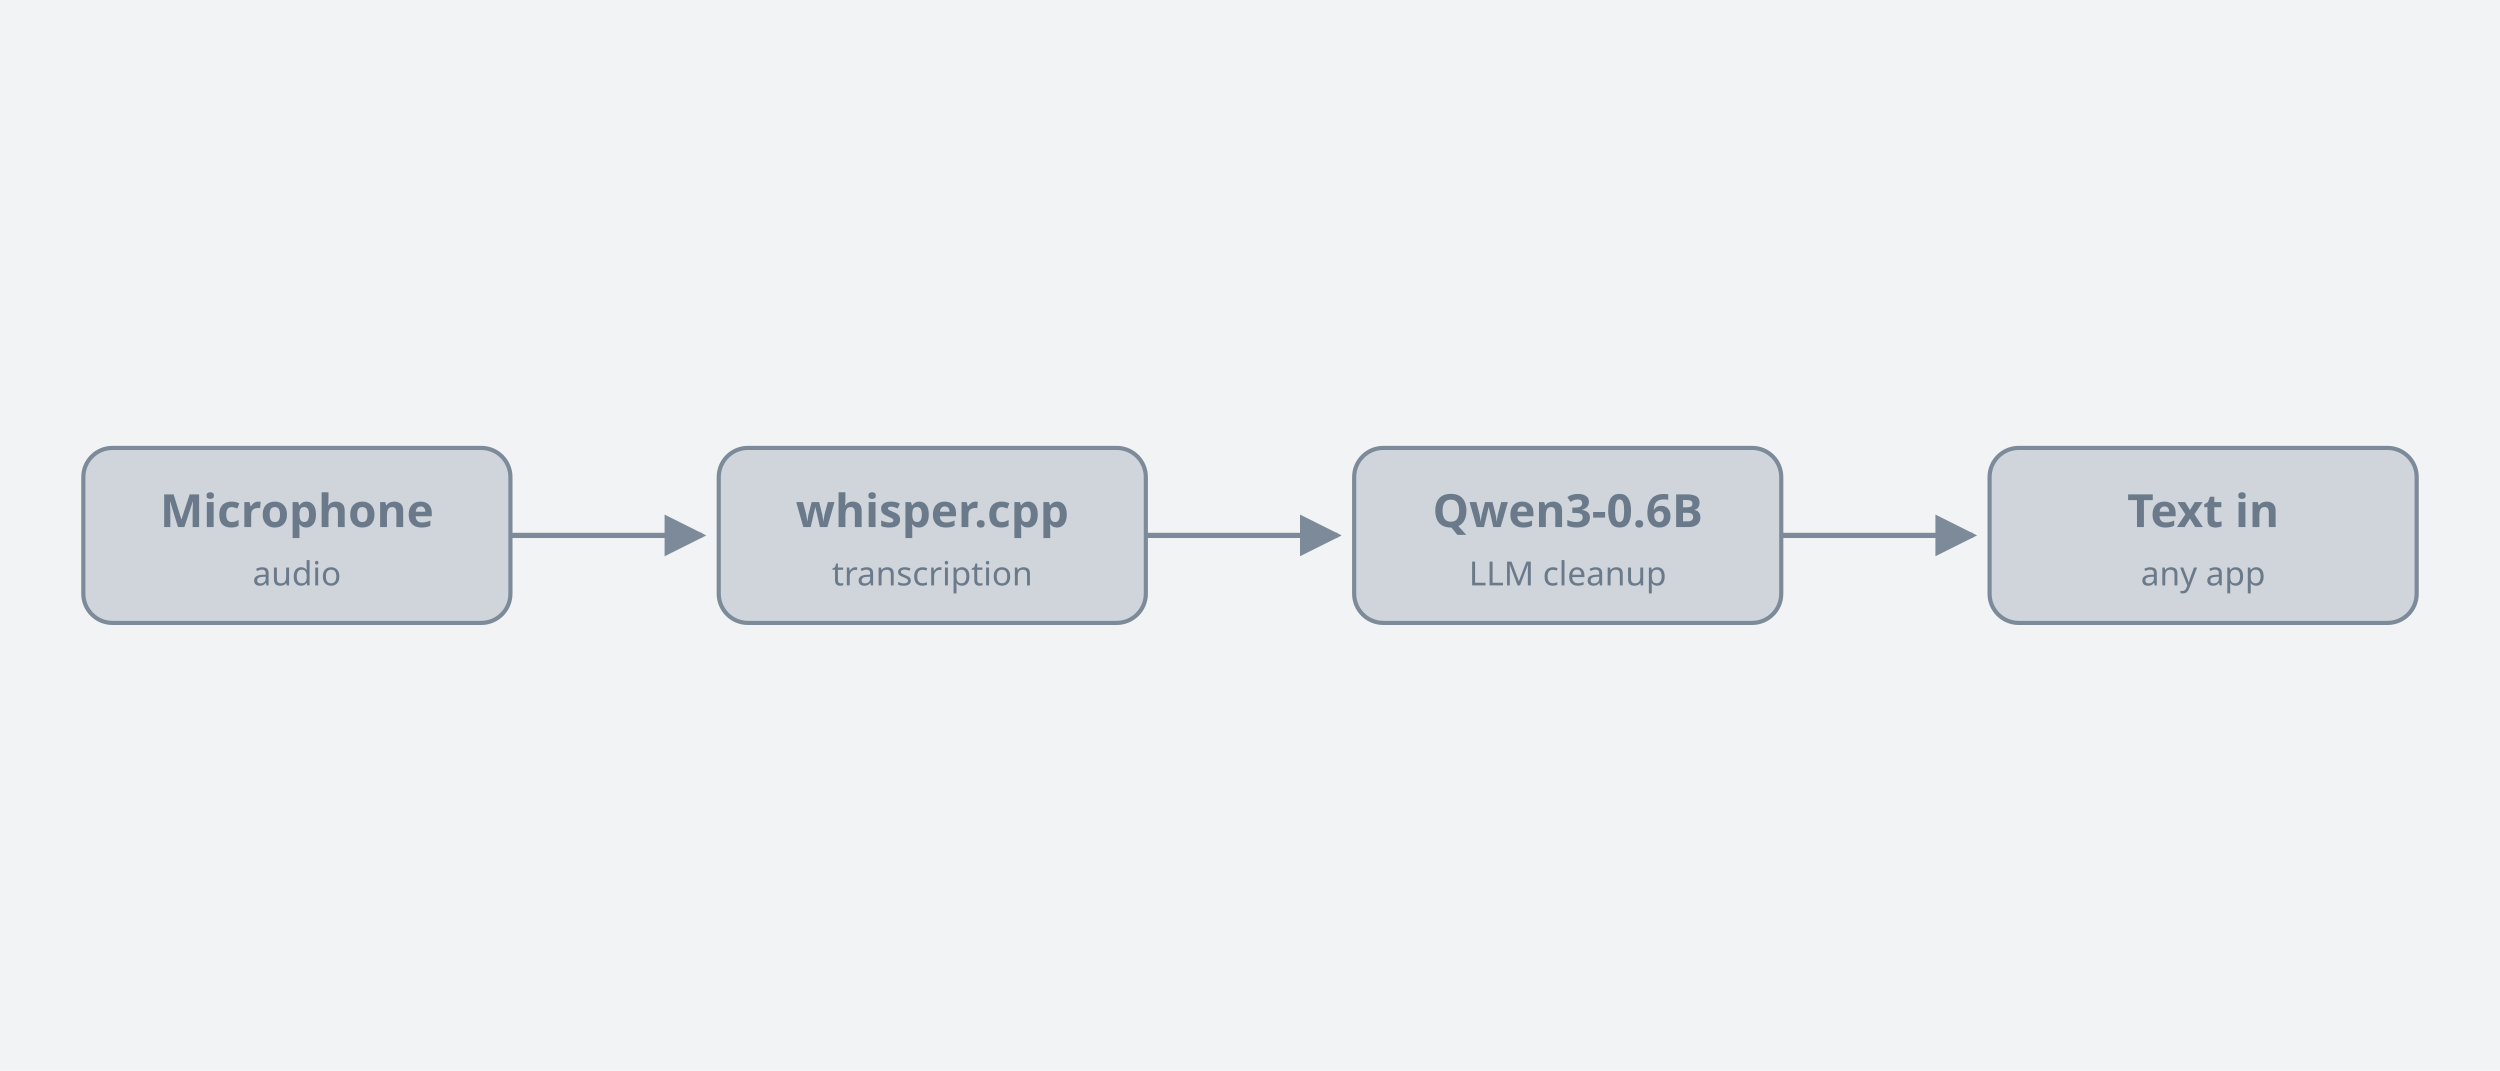
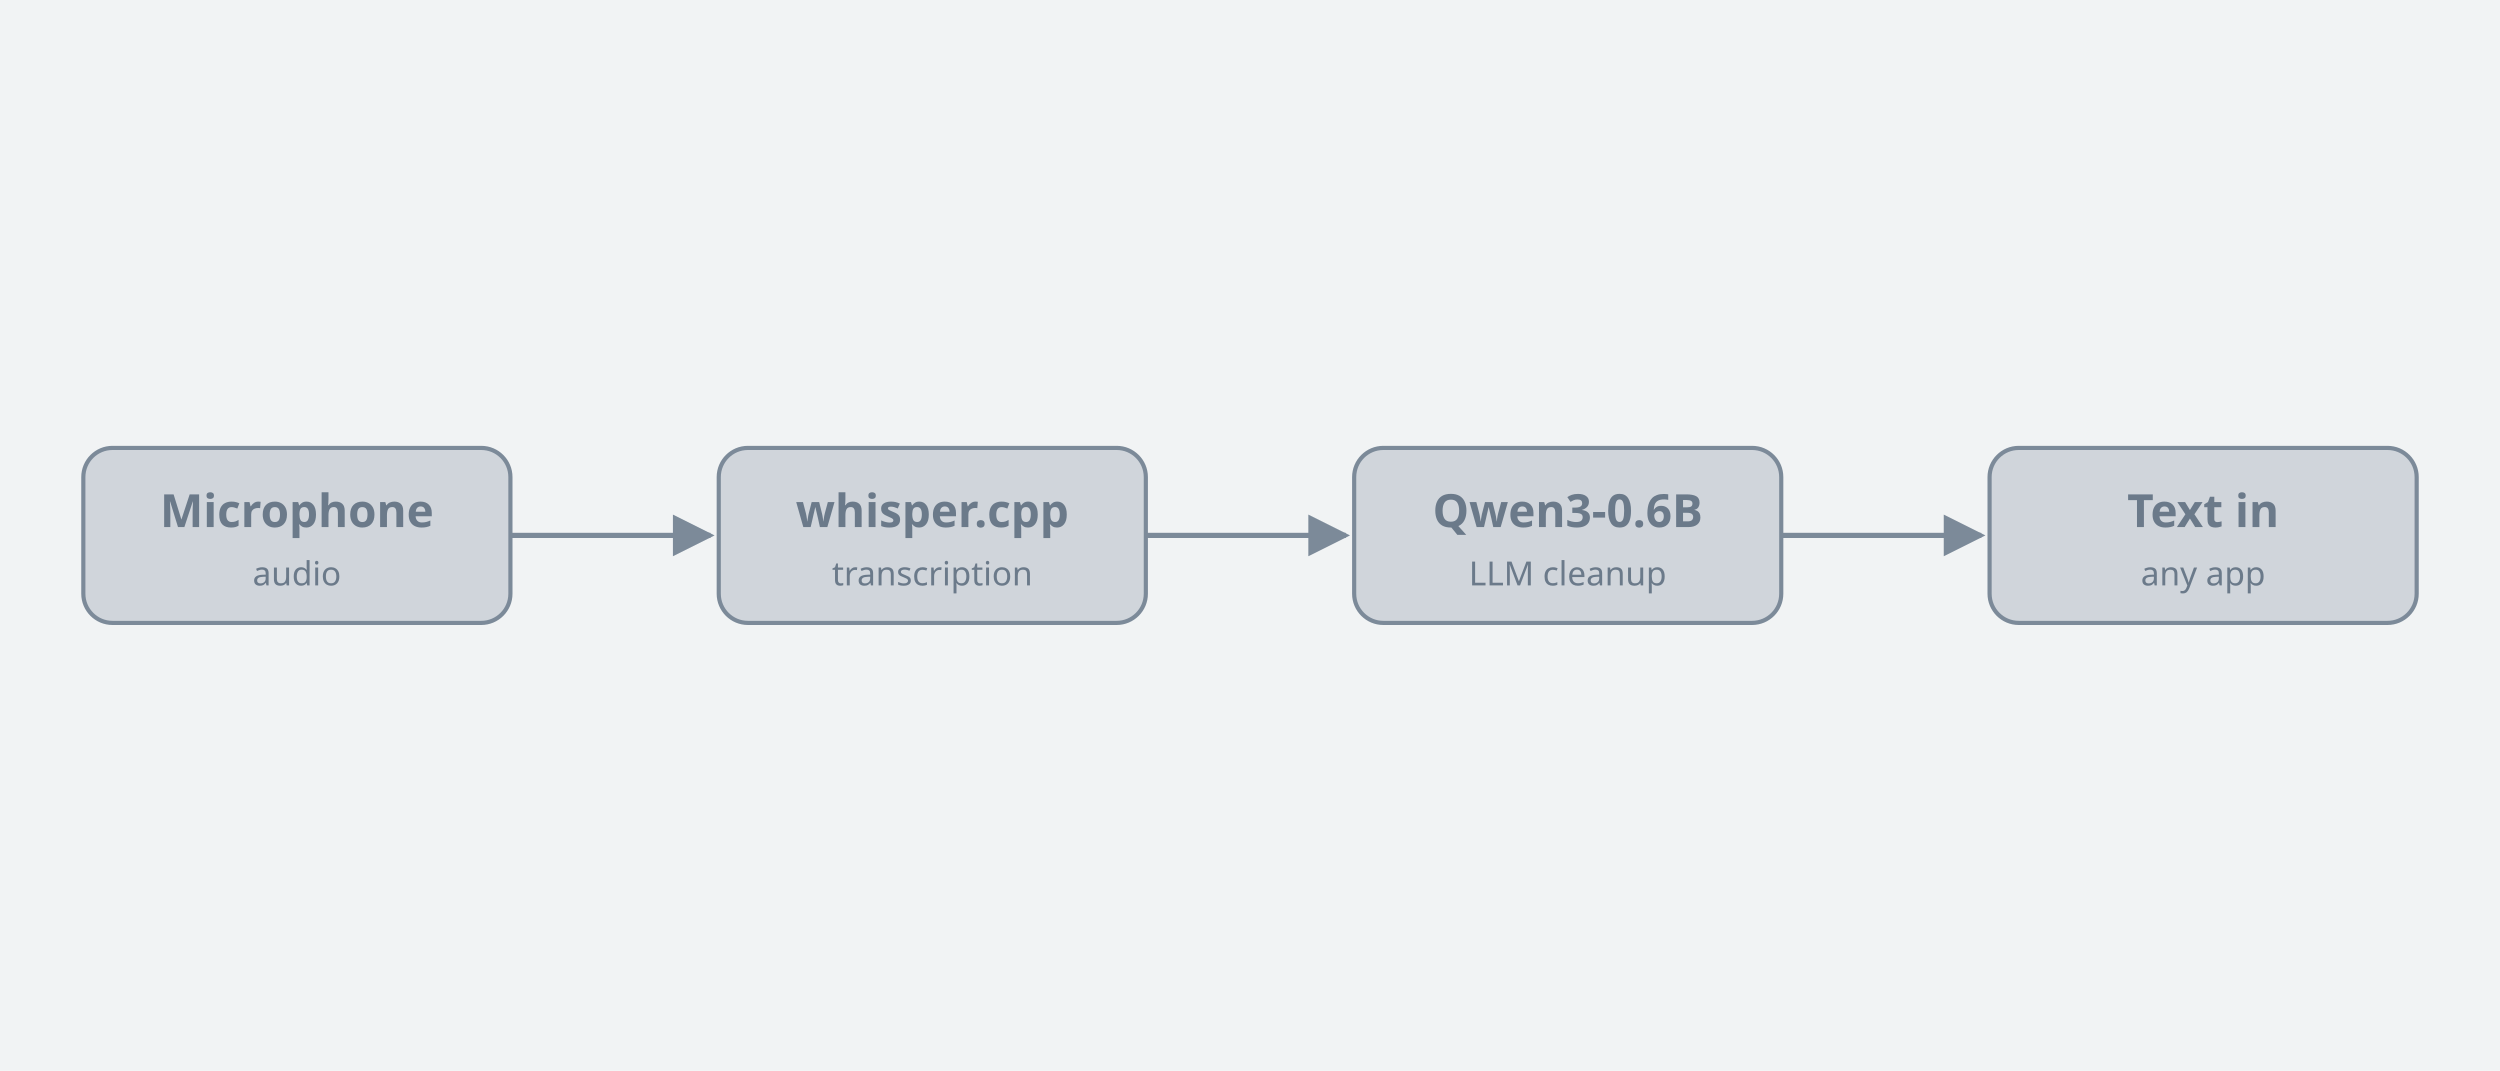
<svg xmlns="http://www.w3.org/2000/svg" viewBox="0 0 1200 514" role="img" aria-label="wisper architecture diagram">
  <defs>
-     <marker id="a" viewBox="0 0 10 10" refX="9" refY="5" markerWidth="8" markerHeight="8" orient="auto-start-reverse">
+     <marker id="a" viewBox="0 0 10 10" refX="9" refY="5" markerWidth="8" markerHeight="8" orient="auto">
      <path d="M0 0L10 5L0 10z" fill="#7c8a99" />
    </marker>
  </defs>
  <rect width="1200" height="514" fill="#8a97a6" fill-opacity=".12" />
  <g font-family="system-ui, sans-serif" text-anchor="middle" font-size="22" font-weight="600">
    <g fill="#7c8a99" fill-opacity=".28" stroke="#7c8a99" stroke-width="2">
      <rect x="40" y="215" width="205" height="84" rx="14" />
      <rect x="345" y="215" width="205" height="84" rx="14" />
      <rect x="650" y="215" width="205" height="84" rx="14" />
      <rect x="955" y="215" width="205" height="84" rx="14" />
    </g>
    <g fill="none" stroke="#7c8a99" stroke-width="2.5" marker-end="url(#a)">
-       <path d="M245 257 C291 257 291 257 337 257" />
-       <path d="M550 257 C596 257 596 257 642 257" />
-       <path d="M855 257 C901 257 901 257 947 257" />
+       <path d="M245 257 C293 257 293 257 341 257" />
+       <path d="M550 257 C598 257 598 257 646 257" />
+       <path d="M855 257 C903 257 903 257 951 257" />
    </g>
    <g fill="#6b7a8a" stroke="none">
      <text x="142.5" y="253">Microphone</text>
      <text x="142.5" y="281" font-size="16" font-weight="400">audio</text>
      <text x="447.5" y="253">whisper.cpp</text>
      <text x="447.5" y="281" font-size="16" font-weight="400">transcription</text>
      <text x="752.5" y="253">Qwen3-0.6B</text>
      <text x="752.5" y="281" font-size="16" font-weight="400">LLM cleanup</text>
      <text x="1057.5" y="253">Text in</text>
      <text x="1057.5" y="281" font-size="16" font-weight="400">any app</text>
    </g>
  </g>
</svg>
